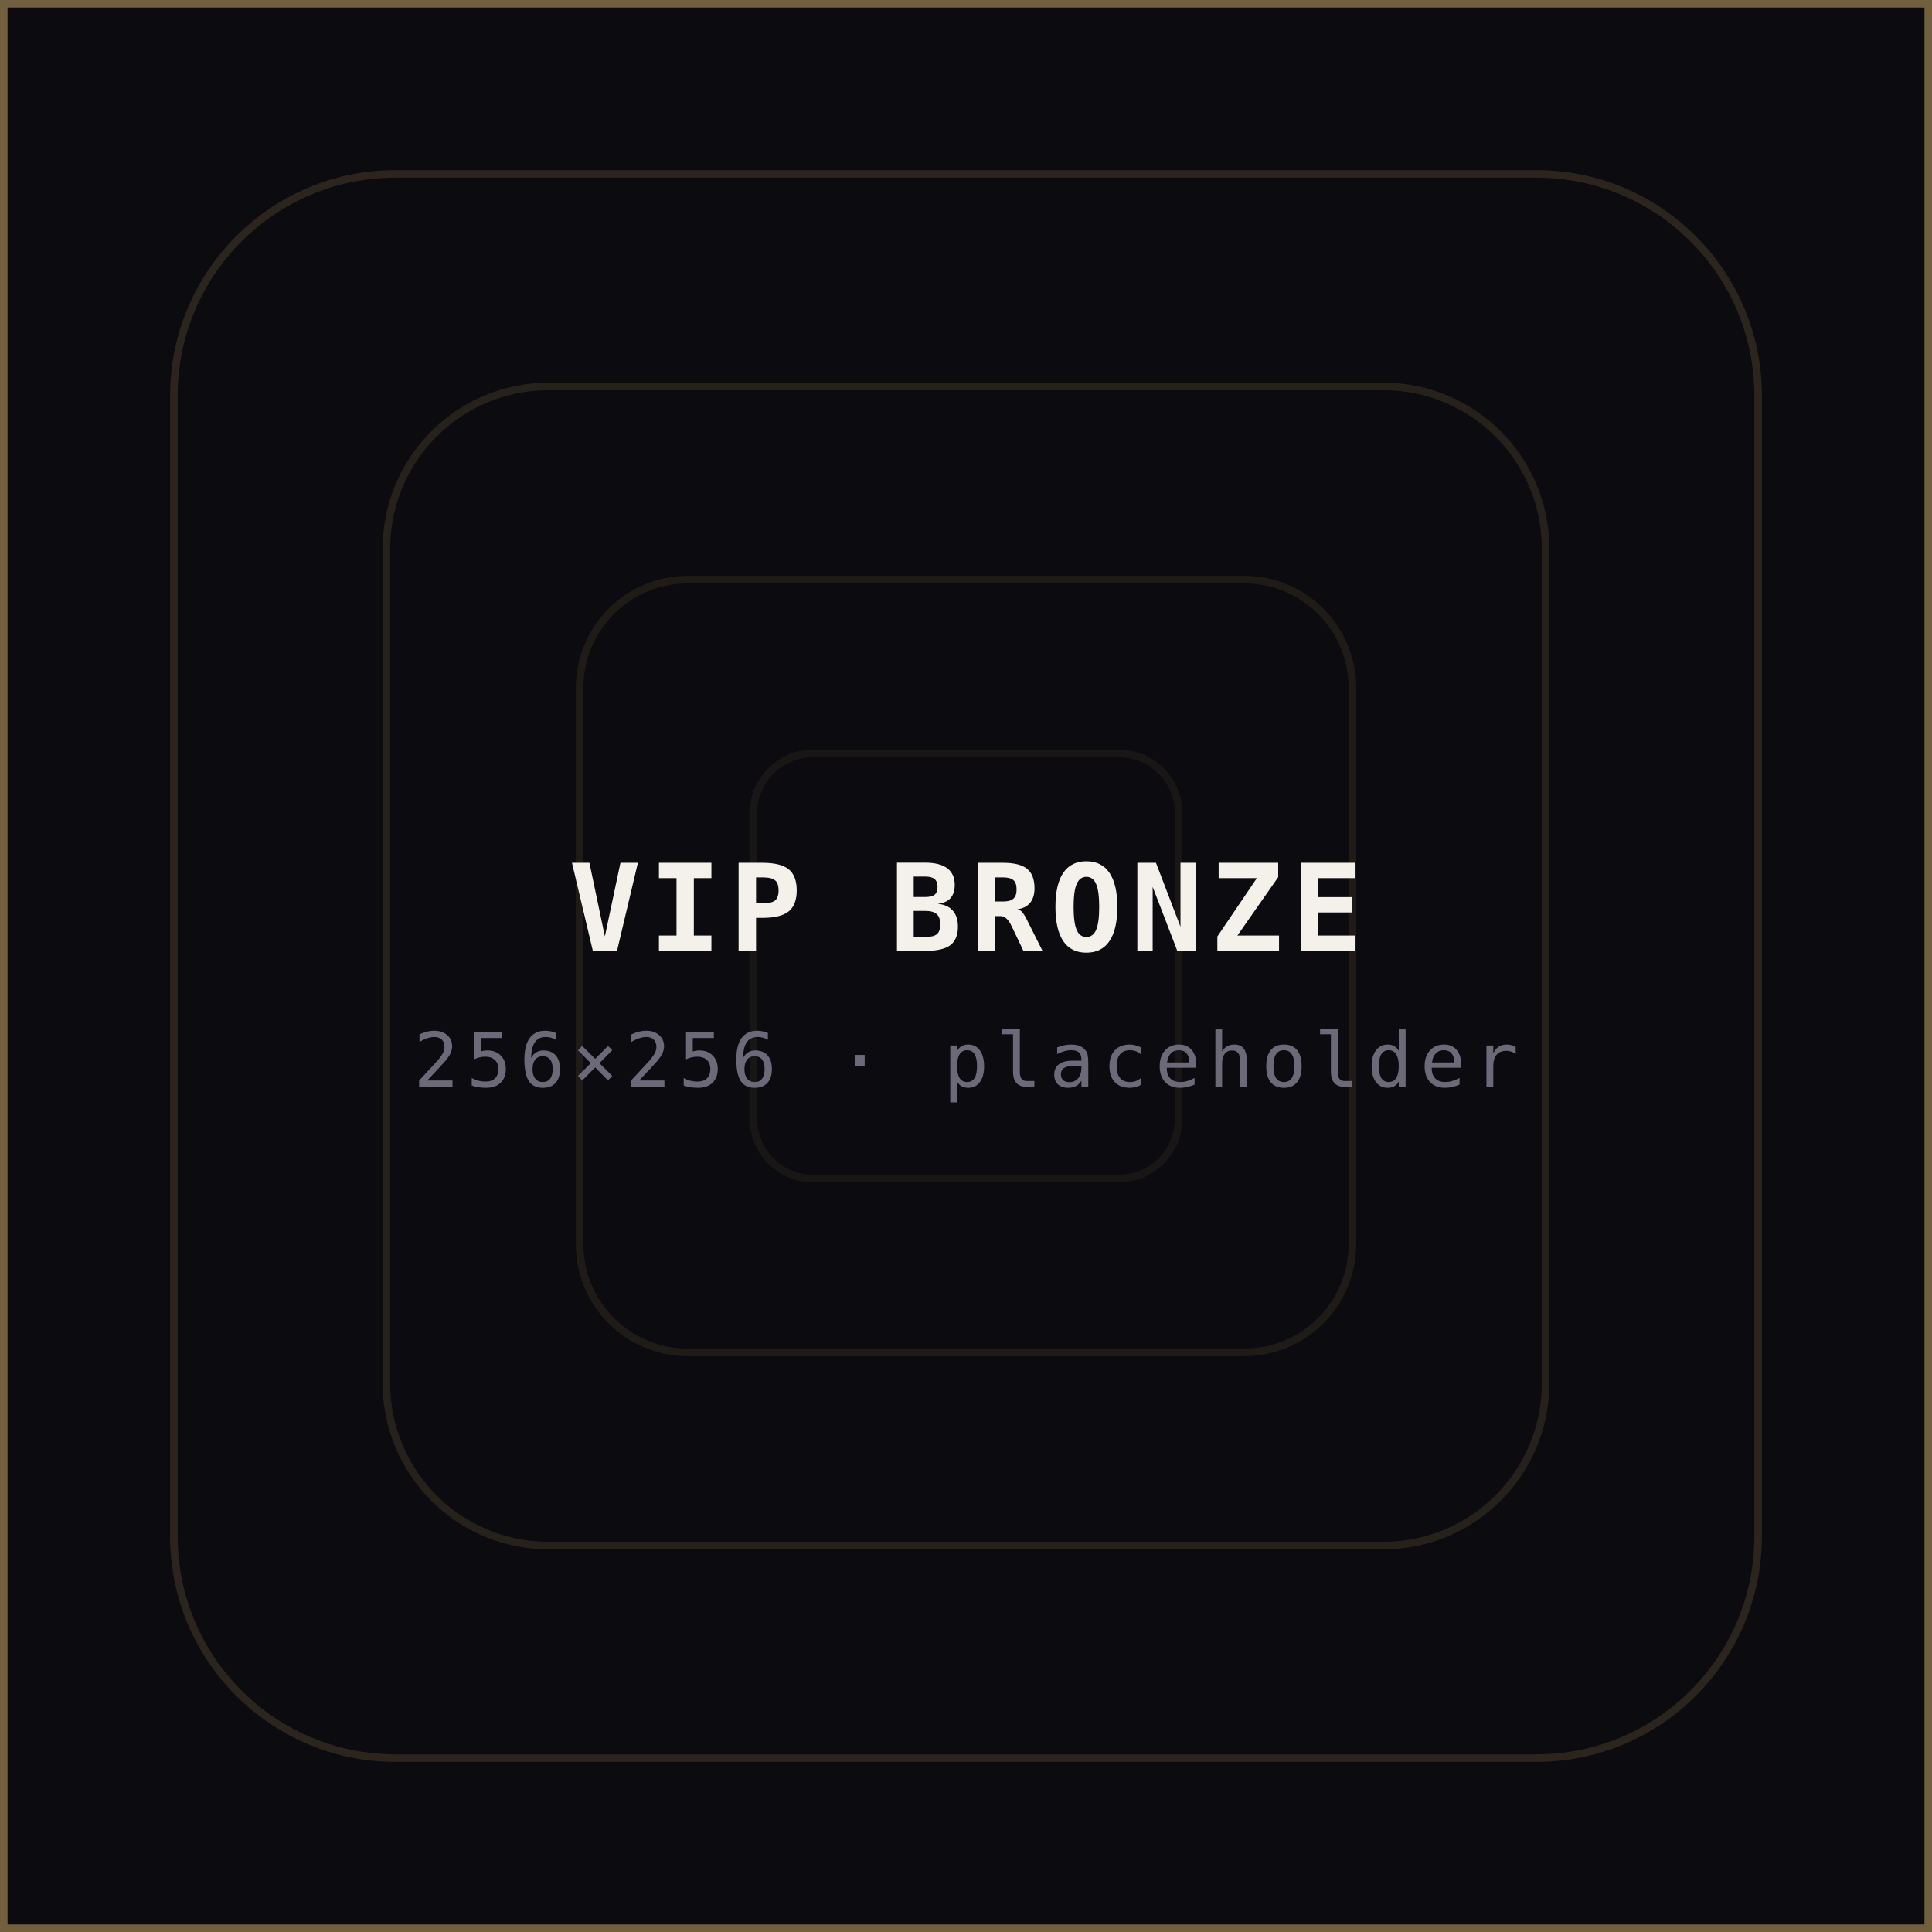
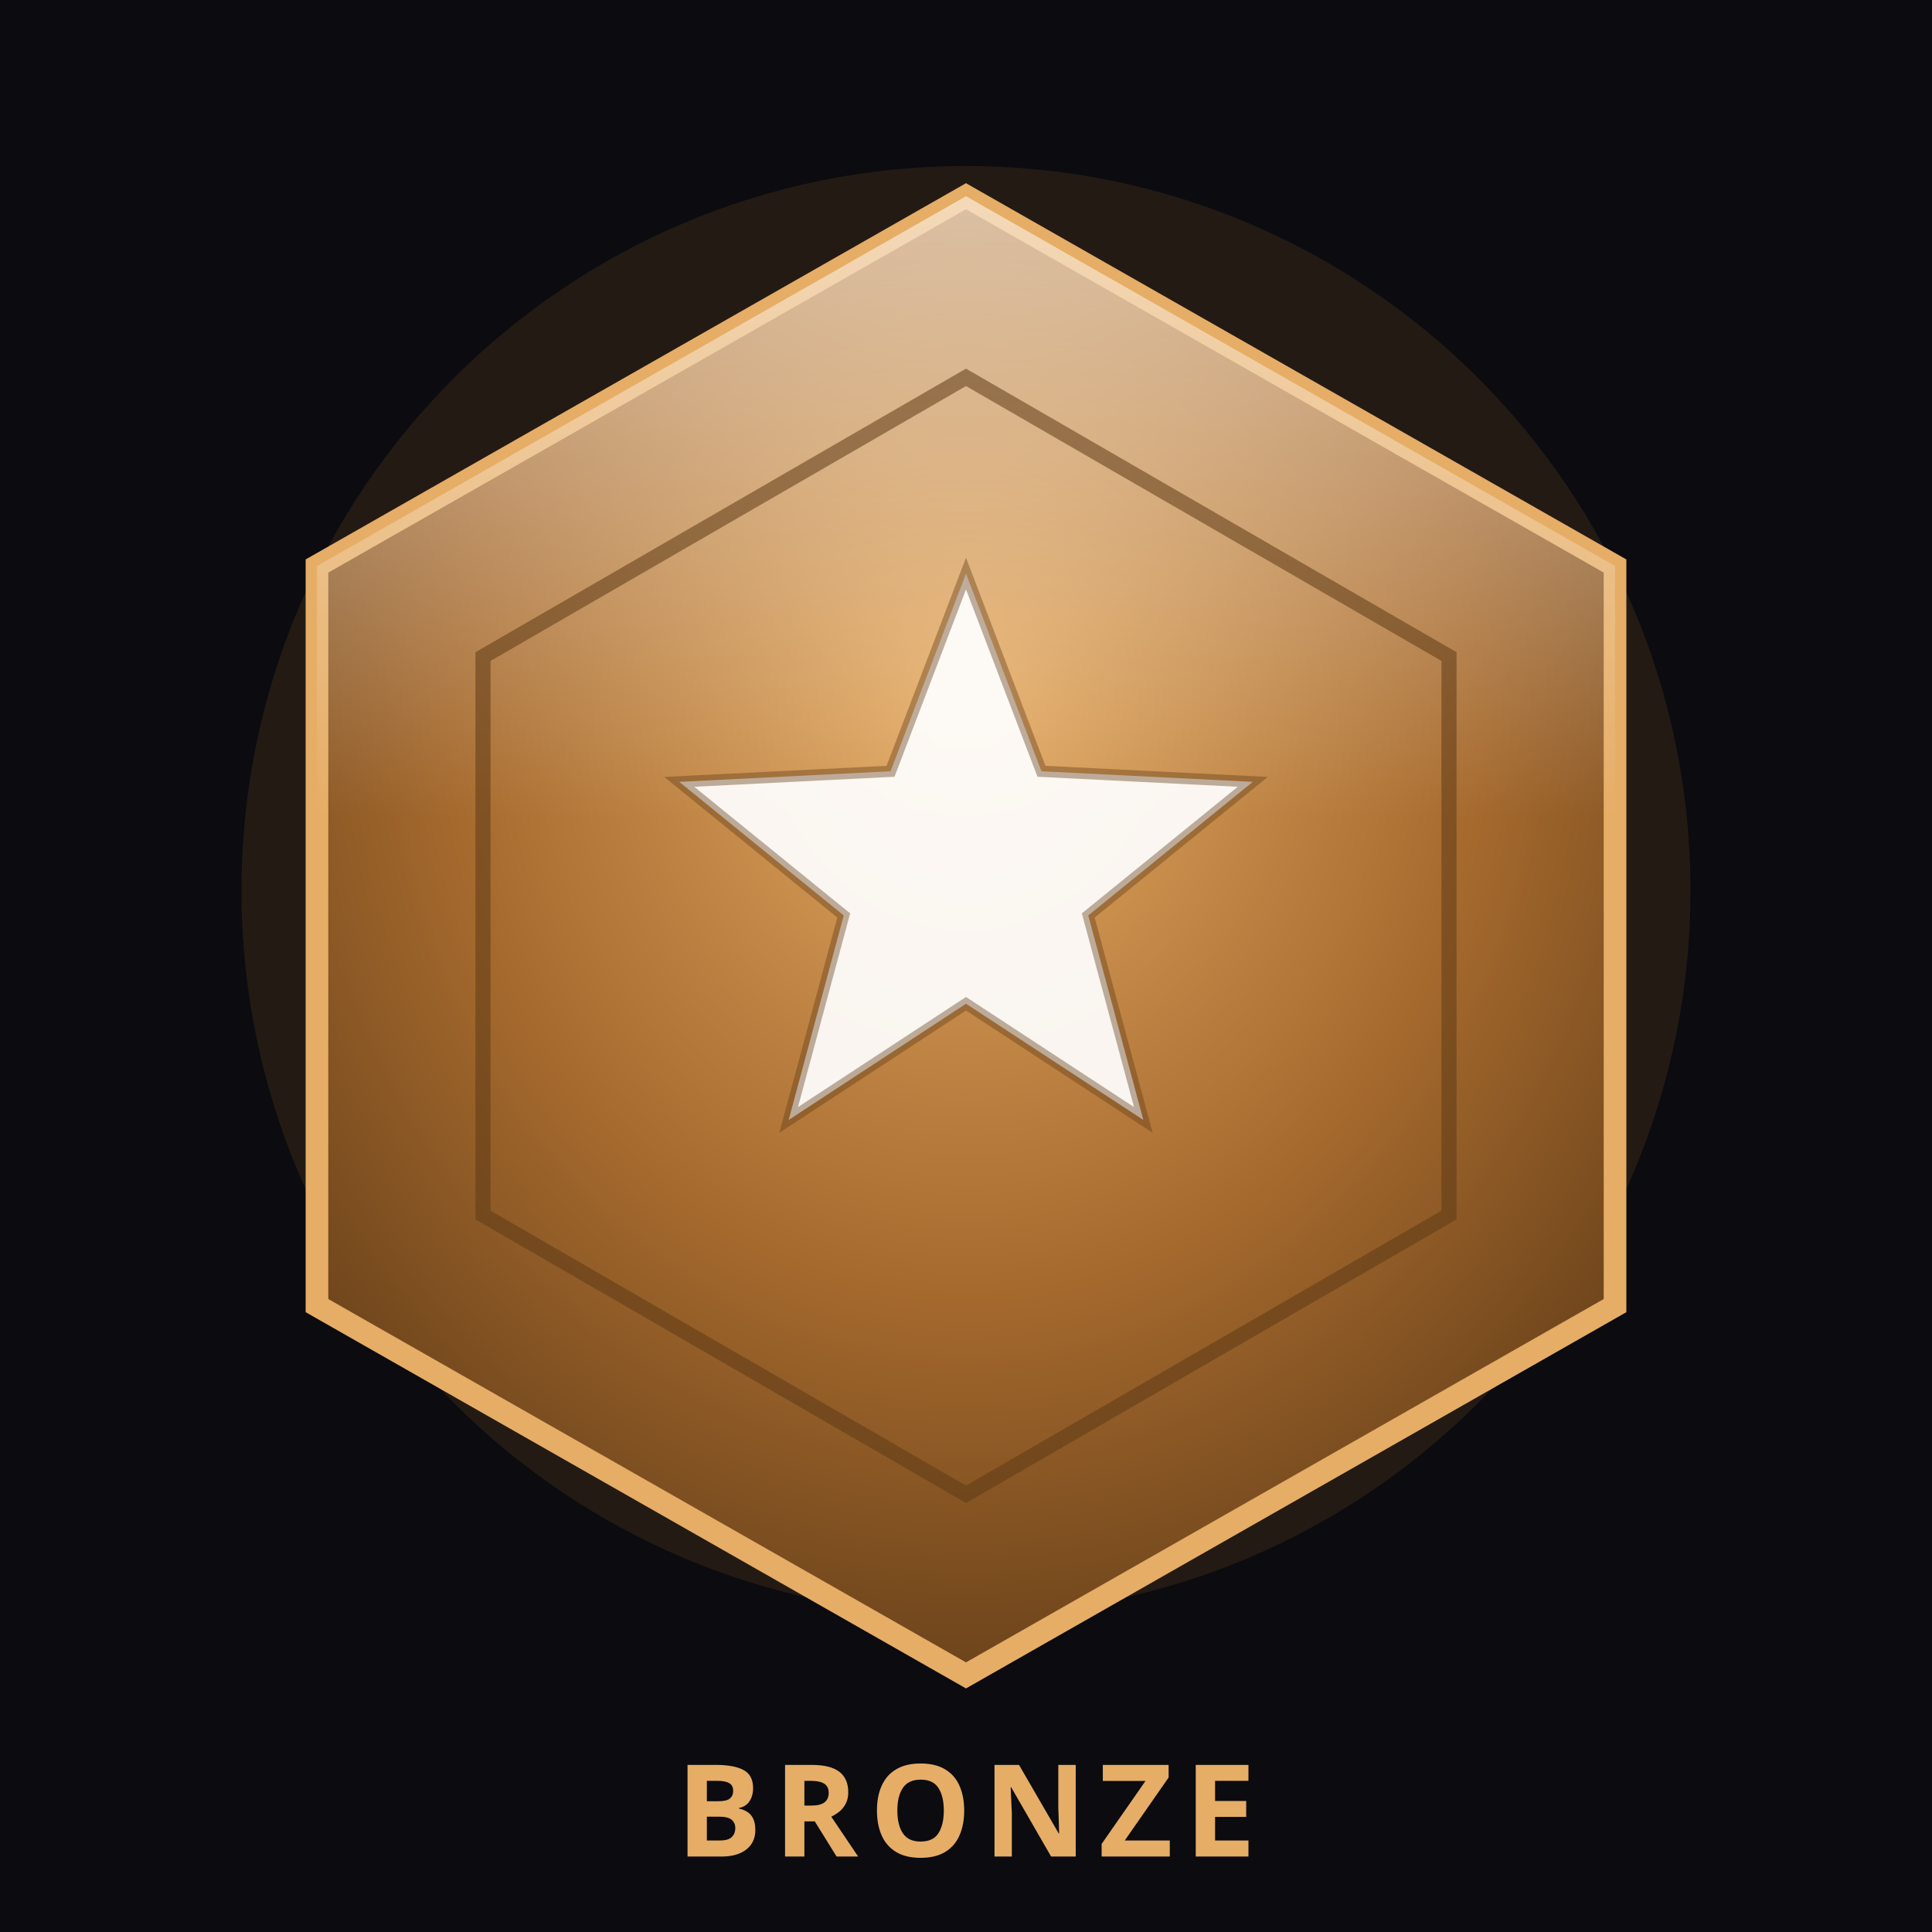
- <svg xmlns="http://www.w3.org/2000/svg" width="256" height="256" viewBox="0 0 256 256" role="img" aria-label="VIP BRONZE placeholder">
+ <svg xmlns="http://www.w3.org/2000/svg" width="256" height="256" viewBox="0 0 256 256" role="img" aria-label="VIP BRONZE">
+   <defs>
+     <radialGradient id="g" cx="50%" cy="34%" r="72%">
+       <stop offset="0%" stop-color="#e6ad66" />
+       <stop offset="55%" stop-color="#a66a2e" />
+       <stop offset="100%" stop-color="#5e3a16" />
+     </radialGradient>
+     <linearGradient id="shine" x1="0" y1="0" x2="0" y2="1">
+       <stop offset="0%" stop-color="#fff" stop-opacity=".55" />
+       <stop offset="42%" stop-color="#fff" stop-opacity="0" />
+     </linearGradient>
+   </defs>
  <rect width="256" height="256" fill="#0B0B10" />
-   <rect x="23.04" y="23.04" width="209.92" height="209.92" rx="29.389" fill="none" stroke="#D9B46A" stroke-opacity="0.16" />
-   <rect x="51.2" y="51.2" width="153.6" height="153.6" rx="21.504" fill="none" stroke="#D9B46A" stroke-opacity="0.13" />
-   <rect x="76.8" y="76.8" width="102.4" height="102.4" rx="14.336" fill="none" stroke="#D9B46A" stroke-opacity="0.1" />
-   <rect x="99.84" y="99.84" width="56.32" height="56.32" rx="7.885" fill="none" stroke="#D9B46A" stroke-opacity="0.07" />
-   <rect x="0.5" y="0.5" width="255" height="255" fill="none" stroke="#D9B46A" stroke-opacity="0.5" />
-   <text x="128" y="126" fill="#F4F1EA" font-family="monospace" font-size="16" font-weight="700" text-anchor="middle" letter-spacing="1">VIP BRONZE</text>
-   <text x="128" y="144" fill="#6C6A78" font-family="monospace" font-size="10" text-anchor="middle" letter-spacing="1">256×256 · placeholder</text>
+   <circle cx="128" cy="118" r="96" fill="#a66a2e" opacity="0.16" />
+   <path d="M128 26 L214 75 V173 L128 222 L42 173 V75 Z" fill="url(#g)" stroke="#e6ad66" stroke-width="3" />
+   <path d="M128 26 L214 75 V173 L128 222 L42 173 V75 Z" fill="url(#shine)" />
+   <path d="M128 50 L192 87 V161 L128 198 L64 161 V87 Z" fill="none" stroke="#5e3a16" stroke-width="2" opacity="0.55" />
+   <path d="M128.0 76.0 L138.0 102.2 L166.0 103.6 L144.2 121.3 L151.5 148.4 L128.0 133.0 L104.5 148.4 L111.8 121.3 L90.0 103.6 L118.0 102.2 Z" fill="#fff" opacity="0.92" />
+   <path d="M128.0 76.0 L138.0 102.2 L166.0 103.6 L144.2 121.3 L151.5 148.4 L128.0 133.0 L104.5 148.4 L111.8 121.3 L90.0 103.6 L118.0 102.2 Z" fill="none" stroke="#5e3a16" stroke-width="1.5" opacity="0.4" />
+   <text x="128" y="246" text-anchor="middle" font-family="'Segoe UI',system-ui,sans-serif" font-size="17" font-weight="800" letter-spacing="1.5" fill="#e6ad66">BRONZE</text>
</svg>
